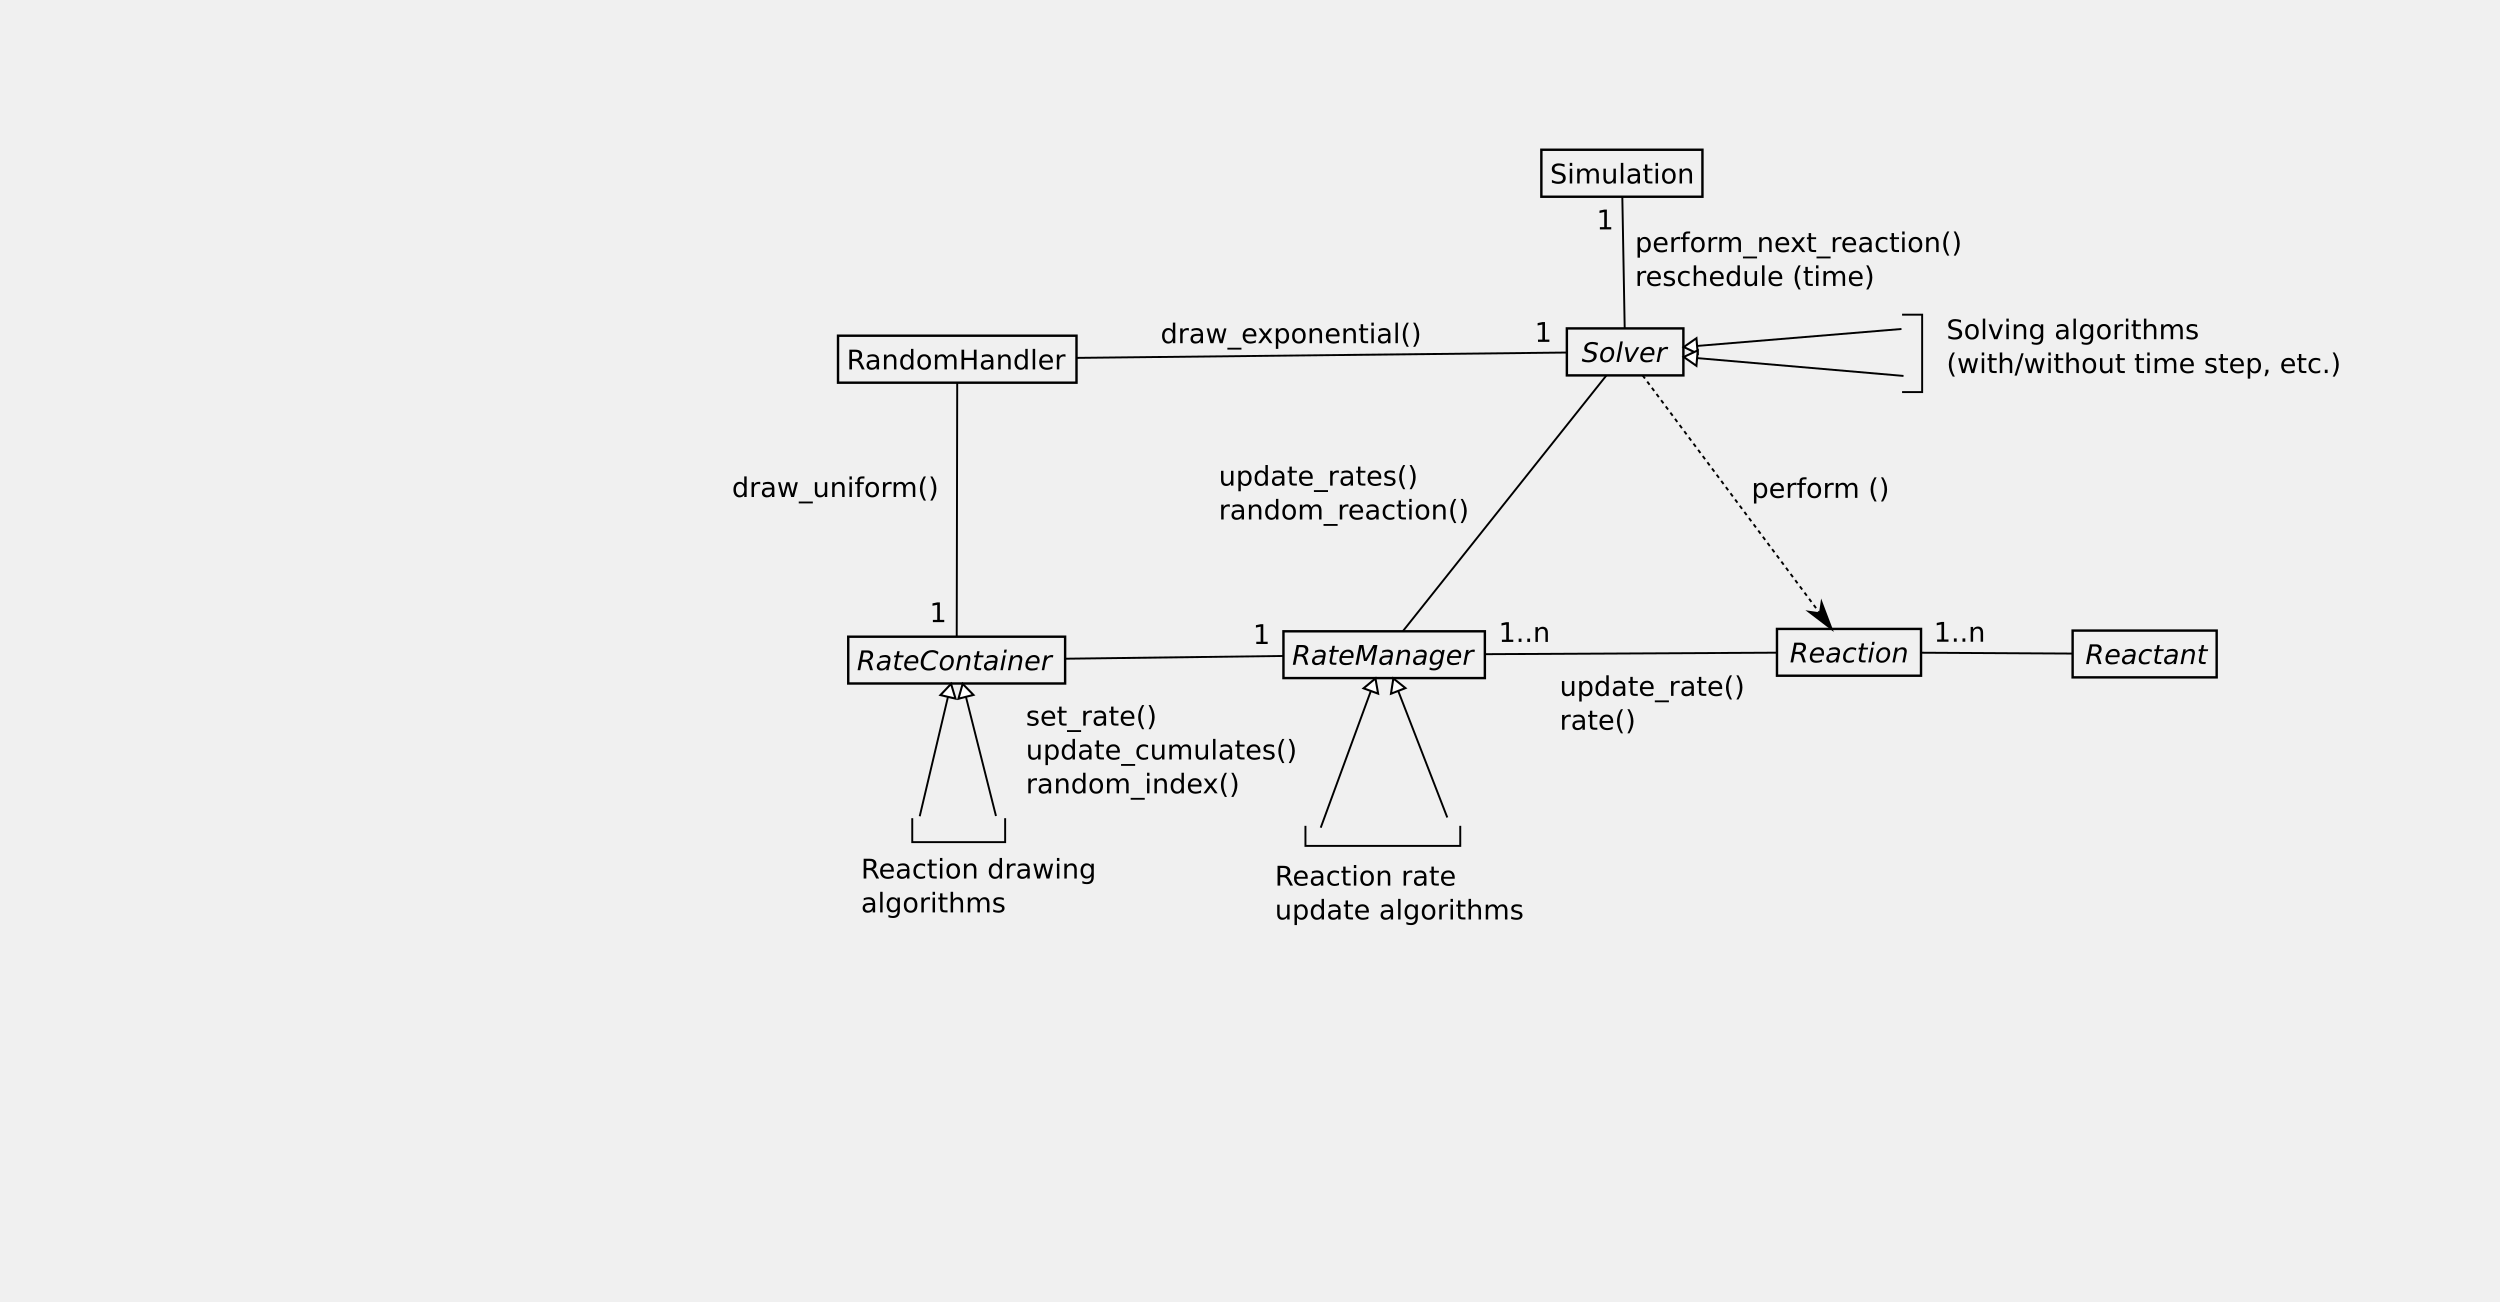
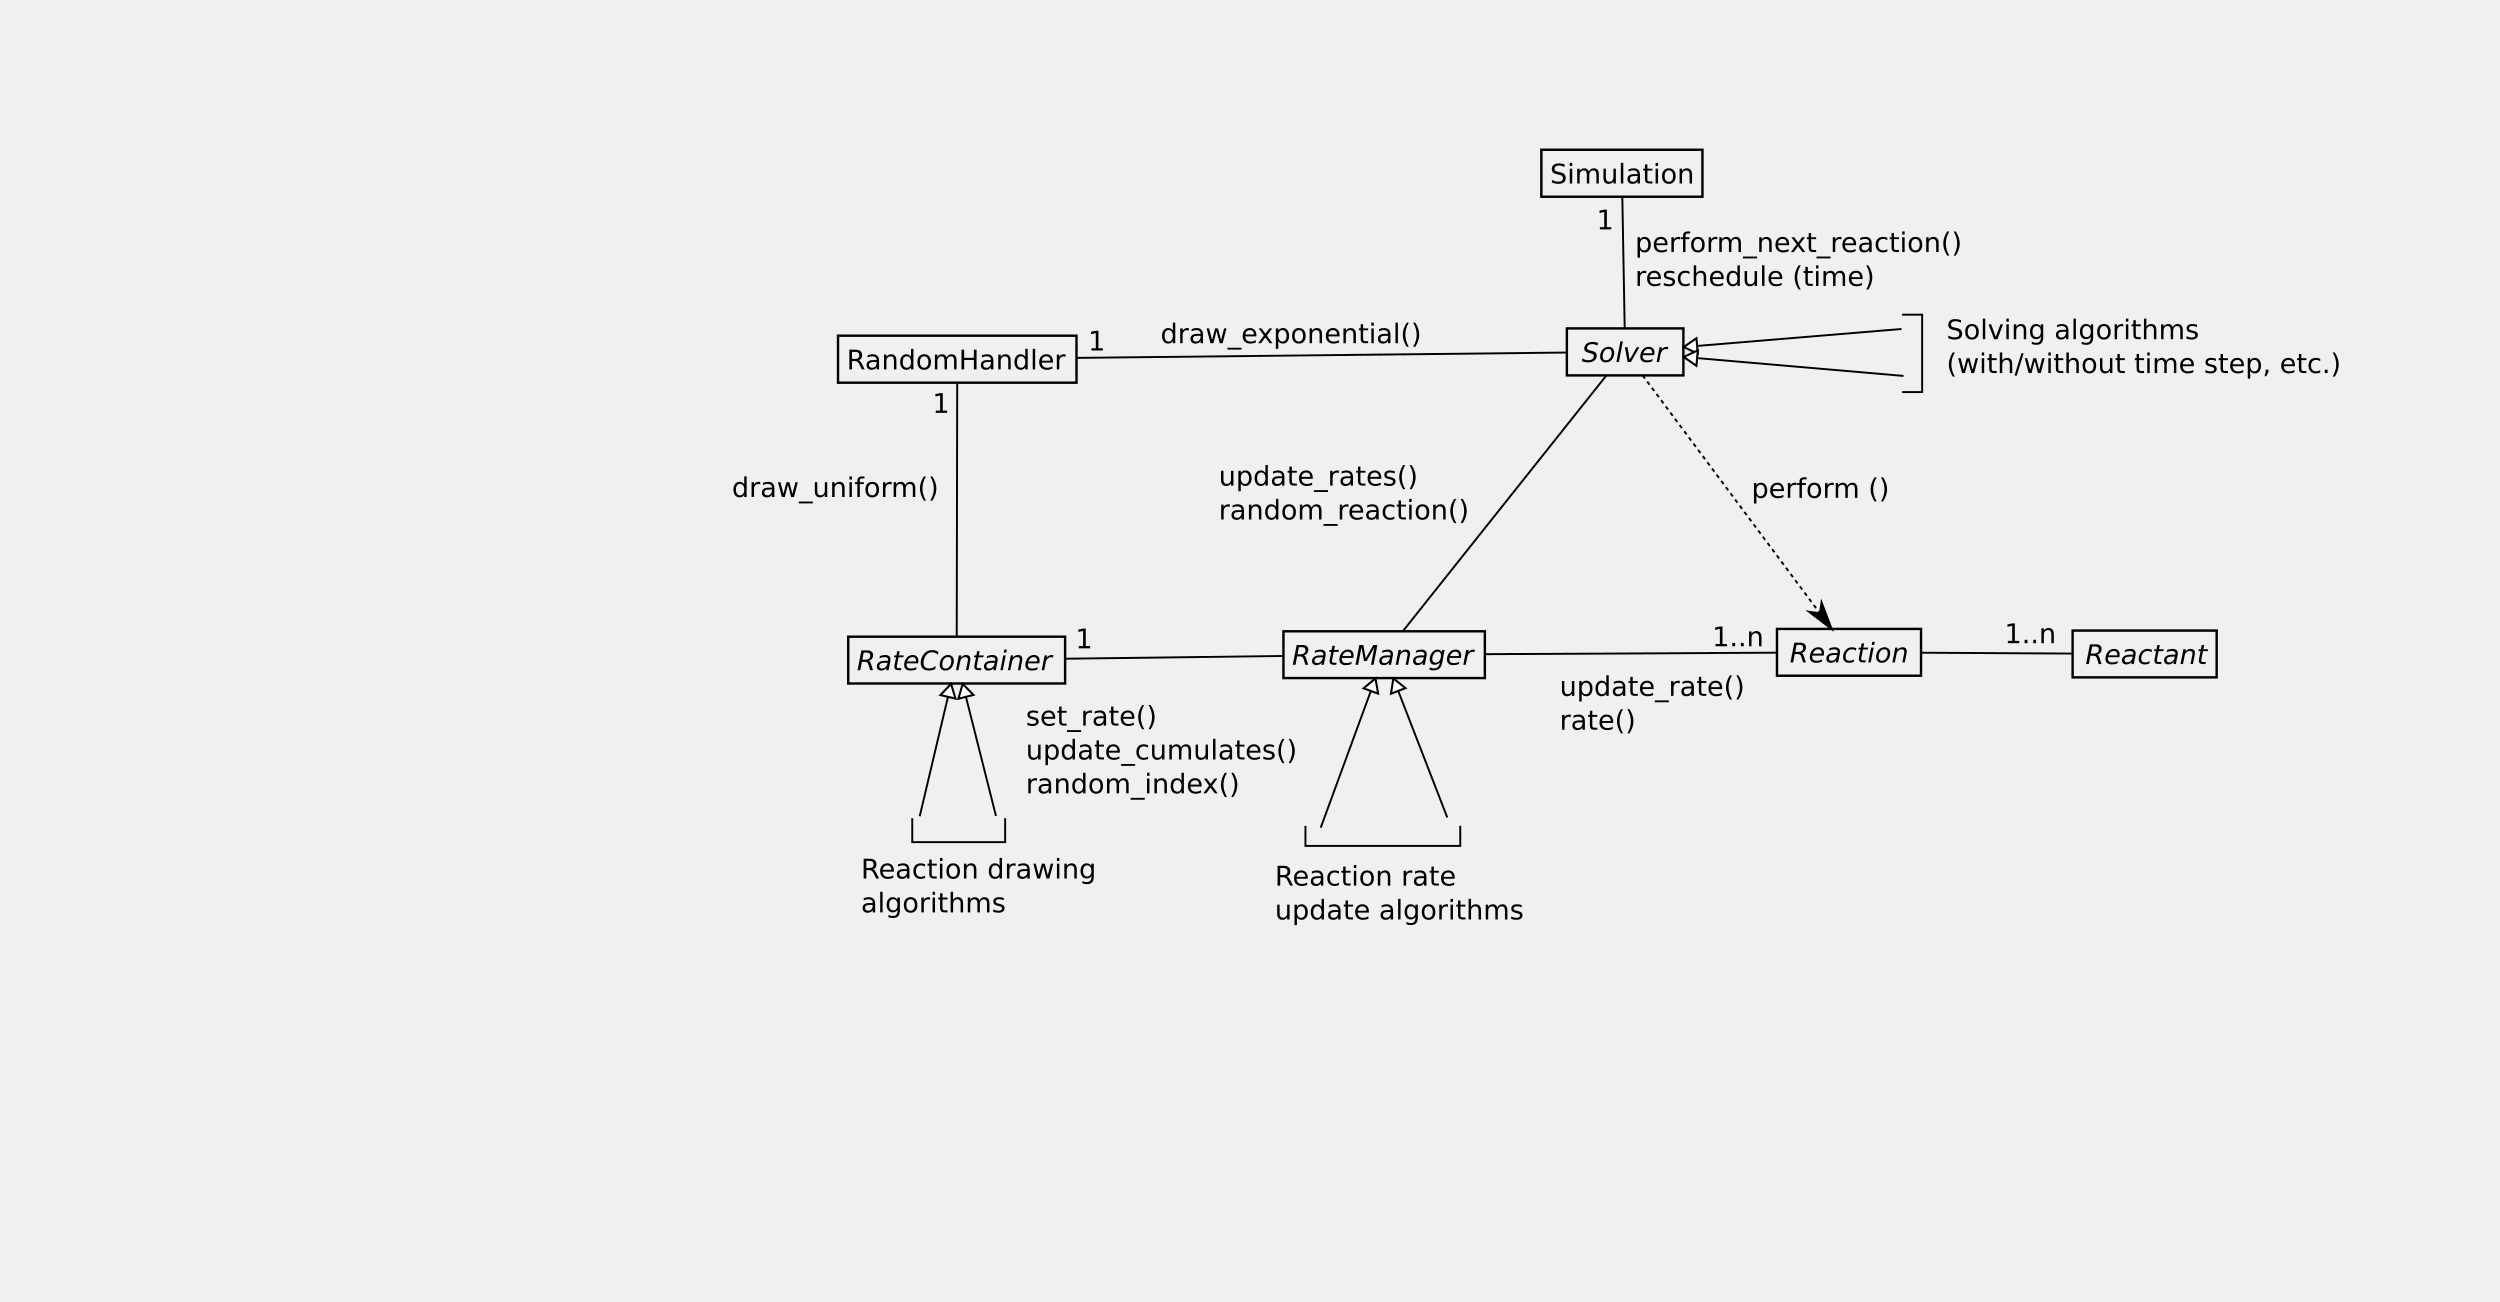
<svg xmlns="http://www.w3.org/2000/svg" id="svg2" version="1.1" width="1292.062" height="672.531" xml:space="preserve">
  <defs id="defs6">
    <marker orient="auto" refY="0.0" refX="0.0" id="TriangleOutM" style="overflow:visible">
      <path id="path4485" d="M 5.77,0.0 L -2.88,5.0 L -2.88,-5.0 L 5.77,0.0 z " style="fill-rule:evenodd;stroke:#000000;stroke-width:1.0pt;marker-start:none" transform="scale(0.4)" />
    </marker>
    <marker orient="auto" refY="0.0" refX="0.0" id="Arrow2Lend" style="overflow:visible;">
      <path id="path5264" style="font-size:12.0;fill-rule:evenodd;stroke-width:0.625;stroke-linejoin:round;" d="M 8.719,4.034 L -2.207,0.016 L 8.719,-4.002 C 6.973,-1.63 6.983,1.616 8.719,4.034 z " transform="scale(1.1) rotate(180) translate(1,0)" />
    </marker>
    <marker orient="auto" refY="0.0" refX="0.0" id="Arrow1Mend" style="overflow:visible;">
      <path id="path5252" d="M 0.0,0.0 L 5.0,-5.0 L -12.5,0.0 L 5.0,5.0 L 0.0,0.0 z " style="fill-rule:evenodd;stroke:#000000;stroke-width:1.0pt;marker-start:none;" transform="scale(0.4) rotate(180) translate(10,0)" />
    </marker>
    <marker orient="auto" refY="0.0" refX="0.0" id="Arrow1Lend" style="overflow:visible;">
      <path id="path5246" d="M 0.0,0.0 L 5.0,-5.0 L -12.5,0.0 L 5.0,5.0 L 0.0,0.0 z " style="fill-rule:evenodd;stroke:#000000;stroke-width:1.0pt;marker-start:none;" transform="scale(0.8) rotate(180) translate(12.5,0)" />
    </marker>
    <marker orient="auto" refY="0.0" refX="0.0" id="EmptyTriangleInL" style="overflow:visible">
      <path id="path5395" d="M 5.77,0.0 L -2.88,5.0 L -2.88,-5.0 L 5.77,0.0 z " style="fill-rule:evenodd;fill:#FFFFFF;stroke:#000000;stroke-width:1.0pt;marker-start:none" transform="scale(-0.8) translate(-6,0)" />
    </marker>
    <marker orient="auto" refY="0.0" refX="0.0" id="EmptyDiamondLstart" style="overflow:visible">
      <path id="path5359" d="M 0,-7.071 L -7.071,0 L 0,7.071 L 7.071,0 L 0,-7.071 z " style="fill-rule:evenodd;fill:#FFFFFF;stroke:#000000;stroke-width:1.0pt;marker-start:none" transform="scale(0.8) translate(7,0)" />
    </marker>
    <marker orient="auto" refY="0.0" refX="0.0" id="DiamondLstart" style="overflow:visible">
      <path id="path5332" d="M 0,-7.071 L -7.071,0 L 0,7.071 L 7.071,0 L 0,-7.071 z " style="fill-rule:evenodd;stroke:#000000;stroke-width:1.0pt;marker-start:none" transform="scale(0.8) translate(7,0)" />
    </marker>
    <marker orient="auto" refY="0" refX="0" id="marker26652" style="overflow:visible">
      <path id="path26654" style="font-size:12px;fill-rule:evenodd;stroke-width:0.625;stroke-linejoin:round" d="M 8.719,4.034 -2.207,0.016 8.719,-4.002 c -1.745,2.372 -1.735,5.617 -6e-7,8.035 z" transform="matrix(-1.1,0,0,-1.1,-1.1,0)" />
    </marker>
    <marker orient="auto" refY="0" refX="0" id="marker3135" style="overflow:visible">
      <path id="path3137" style="font-size:12px;fill-rule:evenodd;stroke-width:0.625;stroke-linejoin:round" d="M 8.719,4.034 -2.207,0.016 8.719,-4.002 c -1.745,2.372 -1.735,5.617 -6e-7,8.035 z" transform="matrix(-1.1,0,0,-1.1,-1.1,0)" />
    </marker>
    <marker orient="auto" refY="0" refX="0" id="marker3139" style="overflow:visible">
      <path id="path3141" style="font-size:12px;fill-rule:evenodd;stroke-width:0.625;stroke-linejoin:round" d="M 8.719,4.034 -2.207,0.016 8.719,-4.002 c -1.745,2.372 -1.735,5.617 -6e-7,8.035 z" transform="matrix(-1.1,0,0,-1.1,-1.1,0)" />
    </marker>
    <marker orient="auto" refY="0" refX="0" id="marker26130" style="overflow:visible">
      <path id="path26132" d="M 0,-7.071 -7.071,0 0,7.071 7.071,0 0,-7.071 z" style="fill:#ffffff;fill-rule:evenodd;stroke:#000000;stroke-width:1pt;marker-start:none" transform="matrix(0.8,0,0,0.8,5.6,0)" />
    </marker>
    <marker orient="auto" refY="0" refX="0" id="marker3145" style="overflow:visible">
      <path id="path3147" d="M 0,-7.071 -7.071,0 0,7.071 7.071,0 0,-7.071 z" style="fill:#ffffff;fill-rule:evenodd;stroke:#000000;stroke-width:1pt;marker-start:none" transform="matrix(0.8,0,0,0.8,5.6,0)" />
    </marker>
    <marker orient="auto" refY="0" refX="0" id="marker3149" style="overflow:visible">
      <path id="path3151" d="M 0,-7.071 -7.071,0 0,7.071 7.071,0 0,-7.071 z" style="fill:#ffffff;fill-rule:evenodd;stroke:#000000;stroke-width:1pt;marker-start:none" transform="matrix(0.8,0,0,0.8,5.6,0)" />
    </marker>
    <marker orient="auto" refY="0" refX="0" id="marker3153" style="overflow:visible">
      <path id="path3155" d="M 0,-7.071 -7.071,0 0,7.071 7.071,0 0,-7.071 z" style="fill:#ffffff;fill-rule:evenodd;stroke:#000000;stroke-width:1pt;marker-start:none" transform="matrix(0.8,0,0,0.8,5.6,0)" />
    </marker>
    <marker orient="auto" refY="0" refX="0" id="marker26656" style="overflow:visible">
      <path id="path26658" d="M 0,-7.071 -7.071,0 0,7.071 7.071,0 0,-7.071 z" style="fill-rule:evenodd;stroke:#000000;stroke-width:1pt;marker-start:none" transform="matrix(0.8,0,0,0.8,5.6,0)" />
    </marker>
    <marker orient="auto" refY="0" refX="0" id="marker26644" style="overflow:visible">
      <path id="path26646" d="m 5.77,0 -8.65,5 0,-10 8.65,5 z" style="fill:#ffffff;fill-rule:evenodd;stroke:#000000;stroke-width:1pt;marker-start:none" transform="matrix(-0.8,0,0,-0.8,4.8,0)" />
    </marker>
    <marker orient="auto" refY="0" refX="0" id="marker3161" style="overflow:visible">
      <path id="path3163" d="m 5.77,0 -8.65,5 0,-10 8.65,5 z" style="fill:#ffffff;fill-rule:evenodd;stroke:#000000;stroke-width:1pt;marker-start:none" transform="matrix(-0.8,0,0,-0.8,4.8,0)" />
    </marker>
    <marker orient="auto" refY="0" refX="0" id="marker3165" style="overflow:visible">
      <path id="path3167" d="m 5.77,0 -8.65,5 0,-10 8.65,5 z" style="fill:#ffffff;fill-rule:evenodd;stroke:#000000;stroke-width:1pt;marker-start:none" transform="matrix(-0.8,0,0,-0.8,4.8,0)" />
    </marker>
    <marker orient="auto" refY="0" refX="0" id="marker3169" style="overflow:visible">
      <path id="path3171" d="M 0,-7.071 -7.071,0 0,7.071 7.071,0 0,-7.071 z" style="fill-rule:evenodd;stroke:#000000;stroke-width:1pt;marker-start:none" transform="matrix(0.8,0,0,0.8,5.6,0)" />
    </marker>
    <marker orient="auto" refY="0" refX="0" id="marker3173" style="overflow:visible">
      <path id="path3175" d="M 0,-7.071 -7.071,0 0,7.071 7.071,0 0,-7.071 z" style="fill-rule:evenodd;stroke:#000000;stroke-width:1pt;marker-start:none" transform="matrix(0.8,0,0,0.8,5.6,0)" />
    </marker>
    <marker orient="auto" refY="0" refX="0" id="marker3177" style="overflow:visible">
      <path id="path3179" d="M 0,-7.071 -7.071,0 0,7.071 7.071,0 0,-7.071 z" style="fill-rule:evenodd;stroke:#000000;stroke-width:1pt;marker-start:none" transform="matrix(0.8,0,0,0.8,5.6,0)" />
    </marker>
    <marker orient="auto" refY="0" refX="0" id="marker3181" style="overflow:visible">
      <path id="path3183" d="M 0,-7.071 -7.071,0 0,7.071 7.071,0 0,-7.071 z" style="fill-rule:evenodd;stroke:#000000;stroke-width:1pt;marker-start:none" transform="matrix(0.8,0,0,0.8,5.6,0)" />
    </marker>
    <marker orient="auto" refY="0" refX="0" id="marker3185" style="overflow:visible">
      <path id="path3187" d="M 0,-7.071 -7.071,0 0,7.071 7.071,0 0,-7.071 z" style="fill-rule:evenodd;stroke:#000000;stroke-width:1pt;marker-start:none" transform="matrix(0.8,0,0,0.8,5.6,0)" />
    </marker>
    <marker orient="auto" refY="0" refX="0" id="marker3189" style="overflow:visible">
      <path id="path3191" d="M 0,-7.071 -7.071,0 0,7.071 7.071,0 0,-7.071 z" style="fill-rule:evenodd;stroke:#000000;stroke-width:1pt;marker-start:none" transform="matrix(0.8,0,0,0.8,5.6,0)" />
    </marker>
    <marker orient="auto" refY="0" refX="0" id="DiamondLstart-7" style="overflow:visible">
      <path id="path5332-3" d="M 0,-7.071 -7.071,0 0,7.071 7.071,0 0,-7.071 z" style="fill-rule:evenodd;stroke:#000000;stroke-width:1pt;marker-start:none" transform="matrix(0.8,0,0,0.8,5.6,0)" />
    </marker>
    <marker orient="auto" refY="0" refX="0" id="marker3153-0" style="overflow:visible">
      <path id="path3155-5" d="M 0,-7.071 -7.071,0 0,7.071 7.071,0 0,-7.071 z" style="fill:#ffffff;fill-rule:evenodd;stroke:#000000;stroke-width:1pt;marker-start:none" transform="matrix(0.8,0,0,0.8,5.6,0)" />
    </marker>
    <marker orient="auto" refY="0" refX="0" id="DiamondLstart-7-9" style="overflow:visible">
      <path id="path5332-3-4" d="M 0,-7.071 -7.071,0 0,7.071 7.071,0 0,-7.071 z" style="fill-rule:evenodd;stroke:#000000;stroke-width:1pt;marker-start:none" transform="matrix(0.8,0,0,0.8,5.6,0)" />
    </marker>
    <marker orient="auto" refY="0" refX="0" id="EmptyDiamondLstart-3" style="overflow:visible">
      <path id="path5359-4" d="M 0,-7.071 -7.071,0 0,7.071 7.071,0 0,-7.071 z" style="fill:#ffffff;fill-rule:evenodd;stroke:#000000;stroke-width:1pt;marker-start:none" transform="matrix(0.8,0,0,0.8,5.6,0)" />
    </marker>
    <marker orient="auto" refY="0" refX="0" id="marker4775" style="overflow:visible">
      <path id="path4777" d="M 0,-7.071 -7.071,0 0,7.071 7.071,0 0,-7.071 z" style="fill:#ffffff;fill-rule:evenodd;stroke:#000000;stroke-width:1pt;marker-start:none" transform="matrix(0.8,0,0,0.8,5.6,0)" />
    </marker>
    <marker orient="auto" refY="0" refX="0" id="DiamondLstart-2" style="overflow:visible">
      <path id="path5332-1" d="M 0,-7.071 -7.071,0 0,7.071 7.071,0 0,-7.071 z" style="fill-rule:evenodd;stroke:#000000;stroke-width:1pt;marker-start:none" transform="matrix(0.8,0,0,0.8,5.6,0)" />
    </marker>
    <marker orient="auto" refY="0" refX="0" id="marker3153-6" style="overflow:visible">
      <path id="path3155-6" d="M 0,-7.071 -7.071,0 0,7.071 7.071,0 0,-7.071 z" style="fill:#ffffff;fill-rule:evenodd;stroke:#000000;stroke-width:1pt;marker-start:none" transform="matrix(0.8,0,0,0.8,5.6,0)" />
    </marker>
  </defs>
  <g id="g10" transform="matrix(1.25,0,0,-1.25,0,672.5313)">
    <g id="g12714-3" transform="translate(351.8866,17.36395)">
      <path id="path64-7" style="fill:none;stroke:#000000;stroke-width:1;stroke-linecap:butt;stroke-linejoin:miter;stroke-miterlimit:4;stroke-opacity:1;stroke-dasharray:none" d="m 295.949,384.877 48.176,0 0,-19.426 -48.176,0 0,19.426 z" />
      <text y="-370.988" x="302.076" transform="scale(1,-1)" id="text66-2" style="font-size:11.2px;font-style:oblique;font-variant:normal;font-weight:normal;font-stretch:normal;font-family:DejaVu Sans;-inkscape-font-specification:DejaVu Sans Oblique">
        <tspan style="font-size:11.2px;font-style:oblique;font-variant:normal;font-weight:normal;font-stretch:normal;writing-mode:lr-tb;fill:#000000;fill-opacity:1;fill-rule:nonzero;stroke:none;font-family:DejaVu Sans;-inkscape-font-specification:DejaVu Sans Oblique" x="302.076" y="-370.988" id="tspan68-4">Solver</tspan>
      </text>
    </g>
    <g id="g17271-9" transform="translate(456.7326,91.59323)">
      <path id="path96-8" style="fill:none;stroke:#000000;stroke-width:1;stroke-linecap:butt;stroke-linejoin:miter;stroke-miterlimit:4;stroke-opacity:1;stroke-dasharray:none" d="m 277.977,186.396 59.555,0 0,-19.344 -59.555,0 0,19.344 z" />
      <text y="-172.549" x="283.25" transform="scale(1,-1)" id="text98-4" style="font-size:11.2px;font-style:normal;font-variant:normal;font-weight:normal;font-stretch:normal;font-family:DejaVu Sans;-inkscape-font-specification:DejaVu Sans">
        <tspan style="font-size:11.2px;font-style:oblique;font-variant:normal;font-weight:normal;font-stretch:normal;writing-mode:lr-tb;fill:#000000;fill-opacity:1;fill-rule:nonzero;stroke:none;font-family:DejaVu Sans;-inkscape-font-specification:DejaVu Sans Oblique" x="283.25" y="-172.549" id="tspan100-5">Reaction</tspan>
      </text>
    </g>
    <g id="g16866-3" transform="translate(333.4067,-44.2478)">
      <path id="path930-9" style="fill:none;stroke:#000000;stroke-width:1;stroke-linecap:butt;stroke-linejoin:miter;stroke-miterlimit:4;stroke-opacity:1;stroke-dasharray:none" d="m 197.25,321.259 83.273,0 0,-19.344 -83.273,0 0,19.344 z" />
      <text style="font-size:11.2px" y="-307.413" x="200.811" transform="scale(1,-1)" id="text932-6">
        <tspan style="font-size:11.2px;font-style:oblique;font-variant:normal;font-weight:normal;font-stretch:normal;writing-mode:lr-tb;fill:#000000;fill-opacity:1;fill-rule:nonzero;stroke:none;font-family:DejaVu Sans;-inkscape-font-specification:DejaVu Sans Oblique" x="200.811" y="-307.413" id="tspan934-1">RateManager</tspan>
      </text>
    </g>
    <path style="fill:none;stroke:#000000;stroke-width:0.8px;stroke-linecap:butt;stroke-linejoin:miter;stroke-opacity:1;marker-start:none;marker-end:none" d="M 664.194,382.815 579.991,277.011" id="path16876-2" />
-     <path style="fill:none;stroke:#000000;stroke-width:0.8;stroke-linecap:butt;stroke-linejoin:miter;stroke-miterlimit:4;stroke-opacity:1;stroke-dasharray:1.6, 1.6;stroke-dashoffset:0;marker-start:none;marker-end:url(#Arrow1Lend)" d="M 679.162,382.815 757.279,277.989" id="path18088-9" />
+     <path style="fill:none;stroke:#000000;stroke-width:0.8;stroke-linecap:butt;stroke-linejoin:miter;stroke-miterlimit:4;stroke-dasharray:1.6, 1.6;stroke-dashoffset:0;stroke-opacity:1;marker-start:none;marker-end:url(#Arrow1Lend)" d="M 679.162,382.815 757.279,277.989" id="path18088-9" />
    <path style="fill:none;stroke:#000000;stroke-width:0.8px;stroke-linecap:butt;stroke-linejoin:miter;stroke-opacity:1;marker-start:none" d="m 613.93,267.551 120.78,0.615" id="path18090-4" />
    <g id="g26457-6" transform="matrix(0.8,0,0,-0.8,460.8752,532.0585)">
      <text id="text26433-4" y="87.362" x="225" style="font-size:14px;font-style:normal;font-variant:normal;font-weight:normal;font-stretch:normal;line-height:125%;letter-spacing:0px;word-spacing:0px;fill:#000000;fill-opacity:1;stroke:none;font-family:DejaVu Sans;-inkscape-font-specification:DejaVu Sans" xml:space="preserve">
        <tspan y="87.362" x="225" id="tspan26435-1">Simulation</tspan>
      </text>
      <path d="m 220.519,69.935 83.248,0 0,24.283 -83.248,0 0,-24.283 z" style="fill:none;stroke:#000000;stroke-width:1.25;stroke-linecap:butt;stroke-linejoin:miter;stroke-miterlimit:4;stroke-opacity:1;stroke-dasharray:none" id="path56-3-7" />
    </g>
    <path style="fill:none;stroke:#000000;stroke-width:0.8px;stroke-linecap:butt;stroke-linejoin:miter;stroke-opacity:1;marker-start:none" d="m 670.765,456.684 0.983,-54.443" id="path4729-5" />
    <text xml:space="preserve" style="font-size:11.2px;font-style:normal;font-variant:normal;font-weight:normal;font-stretch:normal;line-height:125%;letter-spacing:0px;word-spacing:0px;fill:#000000;fill-opacity:1;stroke:none;font-family:DejaVu Sans;-inkscape-font-specification:DejaVu Sans" x="644.841" y="-250.307" id="text3340-3" transform="scale(1,-1)">
      <tspan id="tspan3342-9" x="644.841" y="-250.307">update_rate()</tspan>
      <tspan x="644.841" y="-236.307" id="tspan3344-6">rate()</tspan>
    </text>
    <text xml:space="preserve" style="font-size:11.2px;font-style:normal;font-variant:normal;font-weight:normal;font-stretch:normal;line-height:125%;letter-spacing:0px;word-spacing:0px;fill:#000000;fill-opacity:1;stroke:none;font-family:DejaVu Sans;-inkscape-font-specification:DejaVu Sans" x="503.894" y="-337.239" id="text3346-5" transform="scale(1,-1)">
      <tspan id="tspan3348-5" x="503.894" y="-337.239">update_rates()</tspan>
      <tspan x="503.894" y="-323.239" id="tspan3350-5">random_reaction()</tspan>
    </text>
    <text xml:space="preserve" style="font-size:11.2px;font-style:normal;font-variant:normal;font-weight:normal;font-stretch:normal;line-height:125%;letter-spacing:0px;word-spacing:0px;fill:#000000;fill-opacity:1;stroke:none;font-family:DejaVu Sans;-inkscape-font-specification:DejaVu Sans" x="724.177" y="-332.175" id="text3352-1" transform="scale(1,-1)">
      <tspan id="tspan3354-8" x="724.177" y="-332.175">perform ()</tspan>
    </text>
    <g id="g16866-3-4" transform="translate(153.4604,-46.48412)">
      <path id="path930-9-2" style="fill:none;stroke:#000000;stroke-width:1;stroke-linecap:butt;stroke-linejoin:miter;stroke-miterlimit:4;stroke-opacity:1;stroke-dasharray:none" d="m 197.25,321.259 89.673,0 0,-19.344 -89.673,0 z" />
      <text style="font-size:11.2px" y="-307.413" x="200.811" transform="scale(1,-1)" id="text932-6-9">
        <tspan style="font-size:11.2px;font-style:oblique;font-variant:normal;font-weight:normal;font-stretch:normal;writing-mode:lr-tb;fill:#000000;fill-opacity:1;fill-rule:nonzero;stroke:none;font-family:DejaVu Sans;-inkscape-font-specification:DejaVu Sans Oblique" x="200.811" y="-307.413" id="tspan934-1-3">RateContainer</tspan>
      </text>
    </g>
    <path style="fill:none;stroke:#000000;stroke-width:0.8px;stroke-linecap:butt;stroke-linejoin:miter;stroke-opacity:1;marker-start:none;marker-end:none" d="M 530.657,266.812 440.383,265.67" id="path5021" />
    <path style="fill:none;stroke:#000000;stroke-width:0.8px;stroke-linecap:butt;stroke-linejoin:miter;stroke-opacity:1;marker-start:url(#marker3165)" d="M 393.258,255.431 380.268,200.535" id="path5023" />
    <path style="fill:none;stroke:#000000;stroke-width:0.8px;stroke-linecap:butt;stroke-linejoin:miter;stroke-opacity:1;marker-start:url(#marker3165)" d="m 397.985,255.431 13.812,-54.788" id="path5271" />
    <text xml:space="preserve" style="font-size:11.2px;font-style:normal;font-variant:normal;font-weight:normal;font-stretch:normal;line-height:125%;letter-spacing:0px;word-spacing:0px;fill:#000000;fill-opacity:1;stroke:none;font-family:DejaVu Sans;-inkscape-font-specification:DejaVu Sans" x="424.154" y="-238.007" id="text6225" transform="scale(1,-1)">
      <tspan id="tspan6227" x="424.154" y="-238.007">set_rate()</tspan>
      <tspan x="424.154" y="-224.007" id="tspan6231">update_cumulates()</tspan>
      <tspan x="424.154" y="-210.007" id="tspan6229">random_index()</tspan>
    </text>
    <g id="g26457-7-1" transform="matrix(0.8,0,0,-0.8,170.0744,455.1735)">
      <text id="text26433-9-2" y="87.362" x="225" style="font-size:14px;font-style:normal;font-variant:normal;font-weight:normal;font-stretch:normal;line-height:125%;letter-spacing:0px;word-spacing:0px;fill:#000000;fill-opacity:1;stroke:none;font-family:DejaVu Sans;-inkscape-font-specification:DejaVu Sans" xml:space="preserve">
        <tspan y="87.362" x="225" id="tspan26435-2-9">RandomHandler</tspan>
      </text>
      <path d="m 220.519,69.935 123.248,0 0,24.283 -123.248,0 z" style="fill:none;stroke:#000000;stroke-width:1.25;stroke-linecap:butt;stroke-linejoin:miter;stroke-miterlimit:4;stroke-opacity:1;stroke-dasharray:none" id="path56-3-5-9" />
    </g>
    <text xml:space="preserve" style="font-size:11.2px;font-style:normal;font-variant:normal;font-weight:normal;font-stretch:normal;line-height:125%;letter-spacing:0px;word-spacing:0px;fill:#000000;fill-opacity:1;stroke:none;font-family:DejaVu Sans;-inkscape-font-specification:DejaVu Sans" x="479.836" y="-410.12" id="text4753-7" transform="scale(1,-1)">
      <tspan id="tspan4755-5" x="479.836" y="-410.12" />
      <tspan x="479.836" y="-396.12" id="tspan4757-6">draw_exponential()</tspan>
    </text>
    <path style="fill:none;stroke:#000000;stroke-width:0.8px;stroke-linecap:butt;stroke-linejoin:miter;stroke-opacity:1;marker-start:none;marker-end:none" d="M 647.836,392.265 445.088,390.051" id="path6577" />
    <path style="fill:none;stroke:#000000;stroke-width:0.8px;stroke-linecap:butt;stroke-linejoin:miter;stroke-opacity:1;marker-start:none" d="m 395.566,274.775 0.204,105.024" id="path6579" />
    <text xml:space="preserve" style="font-size:11.2px;font-style:normal;font-variant:normal;font-weight:normal;font-stretch:normal;line-height:125%;letter-spacing:0px;word-spacing:0px;fill:#000000;fill-opacity:1;stroke:none;font-family:DejaVu Sans;-inkscape-font-specification:DejaVu Sans" x="302.619" y="-332.535" id="text7061" transform="scale(1,-1)">
      <tspan id="tspan7063" x="302.619" y="-332.535">draw_uniform()</tspan>
    </text>
    <path style="fill:none;stroke:#000000;stroke-width:0.8px;stroke-linecap:butt;stroke-linejoin:miter;stroke-opacity:1" d="m 377.181,199.737 0,-9.9 38.407,0 0,9.9" id="path3149" />
    <text xml:space="preserve" style="font-size:11.2px;font-style:normal;font-variant:normal;font-weight:normal;font-stretch:normal;line-height:125%;letter-spacing:0px;word-spacing:0px;fill:#000000;fill-opacity:1;stroke:none;font-family:DejaVu Sans;-inkscape-font-specification:DejaVu Sans" x="355.991" y="-174.795" id="text3151" transform="scale(1,-1)">
      <tspan id="tspan3153" x="355.991" y="-174.795">Reaction drawing</tspan>
      <tspan x="355.991" y="-160.795" id="tspan3155">algorithms</tspan>
    </text>
-     <text xml:space="preserve" style="font-size:11.2px;font-style:normal;font-variant:normal;font-weight:normal;font-stretch:normal;line-height:125%;letter-spacing:0px;word-spacing:0px;fill:#000000;fill-opacity:1;stroke:none;font-family:DejaVu Sans;-inkscape-font-specification:DejaVu Sans" x="384.318" y="-280.787" id="text5563" transform="scale(1,-1)">
-       <tspan id="tspan5565" x="384.318" y="-280.787">1</tspan>
-     </text>
-     <text xml:space="preserve" style="font-size:11.2px;font-style:normal;font-variant:normal;font-weight:normal;font-stretch:normal;line-height:125%;letter-spacing:0px;word-spacing:0px;fill:#000000;fill-opacity:1;stroke:none;font-family:DejaVu Sans;-inkscape-font-specification:DejaVu Sans" x="634.509" y="-396.678" id="text5567" transform="scale(1,-1)">
-       <tspan id="tspan5569" x="634.509" y="-396.678">1</tspan>
-     </text>
-     <text xml:space="preserve" style="font-size:11.2px;font-style:normal;font-variant:normal;font-weight:normal;font-stretch:normal;line-height:125%;letter-spacing:0px;word-spacing:0px;fill:#000000;fill-opacity:1;stroke:none;font-family:DejaVu Sans;-inkscape-font-specification:DejaVu Sans" x="518.038" y="-271.767" id="text5571" transform="scale(1,-1)">
-       <tspan id="tspan5573" x="518.038" y="-271.767">1</tspan>
-     </text>
-     <text xml:space="preserve" style="font-size:11.2px;font-style:normal;font-variant:normal;font-weight:normal;font-stretch:normal;line-height:125%;letter-spacing:0px;word-spacing:0px;fill:#000000;fill-opacity:1;stroke:none;font-family:DejaVu Sans;-inkscape-font-specification:DejaVu Sans" x="619.581" y="-272.611" id="text5575" transform="scale(1,-1)">
-       <tspan id="tspan5577" x="619.581" y="-272.611">1..n</tspan>
+     <text xml:space="preserve" style="font-style:normal;font-variant:normal;font-weight:normal;font-stretch:normal;font-size:11.2px;line-height:125%;font-family:'DejaVu Sans';-inkscape-font-specification:'DejaVu Sans';letter-spacing:0px;word-spacing:0px;fill:#000000;fill-opacity:1;stroke:none" x="385.512" y="-367.322" id="text5563" transform="scale(1,-1)">
+       <tspan id="tspan5565" x="385.512" y="-367.322">1</tspan>
+     </text>
+     <text xml:space="preserve" style="font-style:normal;font-variant:normal;font-weight:normal;font-stretch:normal;font-size:11.2px;line-height:125%;font-family:'DejaVu Sans';-inkscape-font-specification:'DejaVu Sans';letter-spacing:0px;word-spacing:0px;fill:#000000;fill-opacity:1;stroke:none" x="449.883" y="-393.098" id="text5567" transform="scale(1,-1)">
+       <tspan id="tspan5569" x="449.883" y="-393.098">1</tspan>
+     </text>
+     <text xml:space="preserve" style="font-style:normal;font-variant:normal;font-weight:normal;font-stretch:normal;font-size:11.2px;line-height:125%;font-family:'DejaVu Sans';-inkscape-font-specification:'DejaVu Sans';letter-spacing:0px;word-spacing:0px;fill:#000000;fill-opacity:1;stroke:none" x="444.632" y="-269.976" id="text5571" transform="scale(1,-1)">
+       <tspan id="tspan5573" x="444.632" y="-269.976">1</tspan>
+     </text>
+     <text xml:space="preserve" style="font-style:normal;font-variant:normal;font-weight:normal;font-stretch:normal;font-size:11.2px;line-height:125%;font-family:'DejaVu Sans';-inkscape-font-specification:'DejaVu Sans';letter-spacing:0px;word-spacing:0px;fill:#000000;fill-opacity:1;stroke:none" x="707.907" y="-270.82" id="text5575" transform="scale(1,-1)">
+       <tspan id="tspan5577" x="707.907" y="-270.82">1..n</tspan>
    </text>
    <g id="g17271-9-5" transform="translate(578.9697,90.91087)">
      <path id="path96-8-1" style="fill:none;stroke:#000000;stroke-width:1;stroke-linecap:butt;stroke-linejoin:miter;stroke-miterlimit:4;stroke-opacity:1;stroke-dasharray:none" d="m 277.977,186.396 59.555,0 0,-19.344 -59.555,0 0,19.344 z" />
      <text y="-172.549" x="283.25" transform="scale(1,-1)" id="text98-4-2" style="font-size:11.2px;font-style:normal;font-variant:normal;font-weight:normal;font-stretch:normal;font-family:DejaVu Sans;-inkscape-font-specification:DejaVu Sans">
        <tspan style="font-size:11.2px;font-style:oblique;font-variant:normal;font-weight:normal;font-stretch:normal;writing-mode:lr-tb;fill:#000000;fill-opacity:1;fill-rule:nonzero;stroke:none;font-family:DejaVu Sans;-inkscape-font-specification:DejaVu Sans Oblique" x="283.25" y="-172.549" id="tspan100-5-0">Reactant</tspan>
      </text>
    </g>
    <path style="fill:none;stroke:#000000;stroke-width:1px;stroke-linecap:butt;stroke-linejoin:miter;stroke-opacity:1" d="m 992.831,337.342 78.353,0.437" id="path5610" transform="matrix(0.8,0,0,-0.8,0,538.025)" />
-     <text xml:space="preserve" style="font-size:11.2px;font-style:normal;font-variant:normal;font-weight:normal;font-stretch:normal;line-height:125%;letter-spacing:0px;word-spacing:0px;fill:#000000;fill-opacity:1;stroke:none;font-family:DejaVu Sans;-inkscape-font-specification:DejaVu Sans" x="799.529" y="-272.699" id="text5612" transform="scale(1,-1)">
-       <tspan id="tspan5614" x="799.529" y="-272.699">1..n</tspan>
+     <text xml:space="preserve" style="font-style:normal;font-variant:normal;font-weight:normal;font-stretch:normal;font-size:11.2px;line-height:125%;font-family:'DejaVu Sans';-inkscape-font-specification:'DejaVu Sans';letter-spacing:0px;word-spacing:0px;fill:#000000;fill-opacity:1;stroke:none" x="828.772" y="-272.102" id="text5612" transform="scale(1,-1)">
+       <tspan id="tspan5614" x="828.772" y="-272.102">1..n</tspan>
    </text>
    <text xml:space="preserve" style="font-size:11.2px;font-style:normal;font-variant:normal;font-weight:normal;font-stretch:normal;line-height:125%;letter-spacing:0px;word-spacing:0px;fill:#000000;fill-opacity:1;stroke:none;font-family:DejaVu Sans;-inkscape-font-specification:DejaVu Sans" x="660.093" y="-443.186" id="text6346" transform="scale(1,-1)">
      <tspan id="tspan6348" x="660.093" y="-443.186">1</tspan>
    </text>
    <text xml:space="preserve" style="font-size:14px;font-style:normal;font-variant:normal;font-weight:normal;font-stretch:normal;line-height:125%;letter-spacing:0px;word-spacing:0px;fill:#000000;fill-opacity:1;stroke:none;font-family:DejaVu Sans;-inkscape-font-specification:DejaVu Sans" x="845.051" y="130.264" id="text6350" transform="matrix(0.8,0,0,-0.8,0,538.025)">
      <tspan id="tspan6352" x="845.051" y="130.264">perform_next_reaction()</tspan>
      <tspan x="845.051" y="147.764" id="tspan6354">reschedule (time)</tspan>
    </text>
    <path style="fill:none;stroke:#000000;stroke-width:1px;stroke-linecap:butt;stroke-linejoin:miter;stroke-opacity:1;marker-start:url(#marker3165)" d="M 870.015,179.374 982.731,170.023" id="path6356" transform="matrix(0.8,0,0,-0.8,0,538.025)" />
    <path style="fill:none;stroke:#000000;stroke-width:1px;stroke-linecap:butt;stroke-linejoin:miter;stroke-opacity:1;marker-start:url(#marker3165)" d="m 870.015,184.47 113.771,9.818" id="path6358" transform="matrix(0.8,0,0,-0.8,0,538.025)" />
    <path style="fill:none;stroke:#000000;stroke-width:0.8px;stroke-linecap:butt;stroke-linejoin:miter;stroke-opacity:1" d="m 786.431,407.918 8.3,0 0,-32.007 -8.3,0" id="path3149-0" />
    <text xml:space="preserve" style="font-size:11.2px;font-style:normal;font-variant:normal;font-weight:normal;font-stretch:normal;line-height:125%;letter-spacing:0px;word-spacing:0px;fill:#000000;fill-opacity:1;stroke:none;font-family:DejaVu Sans;-inkscape-font-specification:DejaVu Sans" x="804.789" y="-397.786" id="text6620" transform="scale(1,-1)">
      <tspan x="804.789" y="-397.786" id="tspan6624">Solving algorithms</tspan>
      <tspan x="804.789" y="-383.786" id="tspan6628">(with/without time step, etc.)</tspan>
    </text>
    <path style="fill:none;stroke:#000000;stroke-width:1px;stroke-linecap:butt;stroke-linejoin:miter;stroke-opacity:1;marker-start:url(#marker3165)" d="m 710.934,350.447 -28.352,77.325" id="path6630" transform="matrix(0.8,0,0,-0.8,0,538.025)" />
    <path style="fill:none;stroke:#000000;stroke-width:1px;stroke-linecap:butt;stroke-linejoin:miter;stroke-opacity:1;marker-start:url(#marker3165)" d="m 720.054,350.447 27.937,72.05" id="path6632" transform="matrix(0.8,0,0,-0.8,0,538.025)" />
    <path style="fill:none;stroke:#000000;stroke-width:0.8px;stroke-linecap:butt;stroke-linejoin:miter;stroke-opacity:1" d="m 603.757,196.581 0,-8.3 -64.007,0 0,8.3" id="path3149-0-0" />
    <text xml:space="preserve" style="font-size:11.2px;font-style:normal;font-variant:normal;font-weight:normal;font-stretch:normal;line-height:125%;letter-spacing:0px;word-spacing:0px;fill:#000000;fill-opacity:1;stroke:none;font-family:DejaVu Sans;-inkscape-font-specification:DejaVu Sans" x="527.117" y="-171.865" id="text3151-8" transform="scale(1,-1)">
      <tspan id="tspan3153-5" x="527.117" y="-171.865">Reaction rate </tspan>
      <tspan x="527.117" y="-157.865" id="tspan3155-1">update algorithms</tspan>
    </text>
  </g>
</svg>
